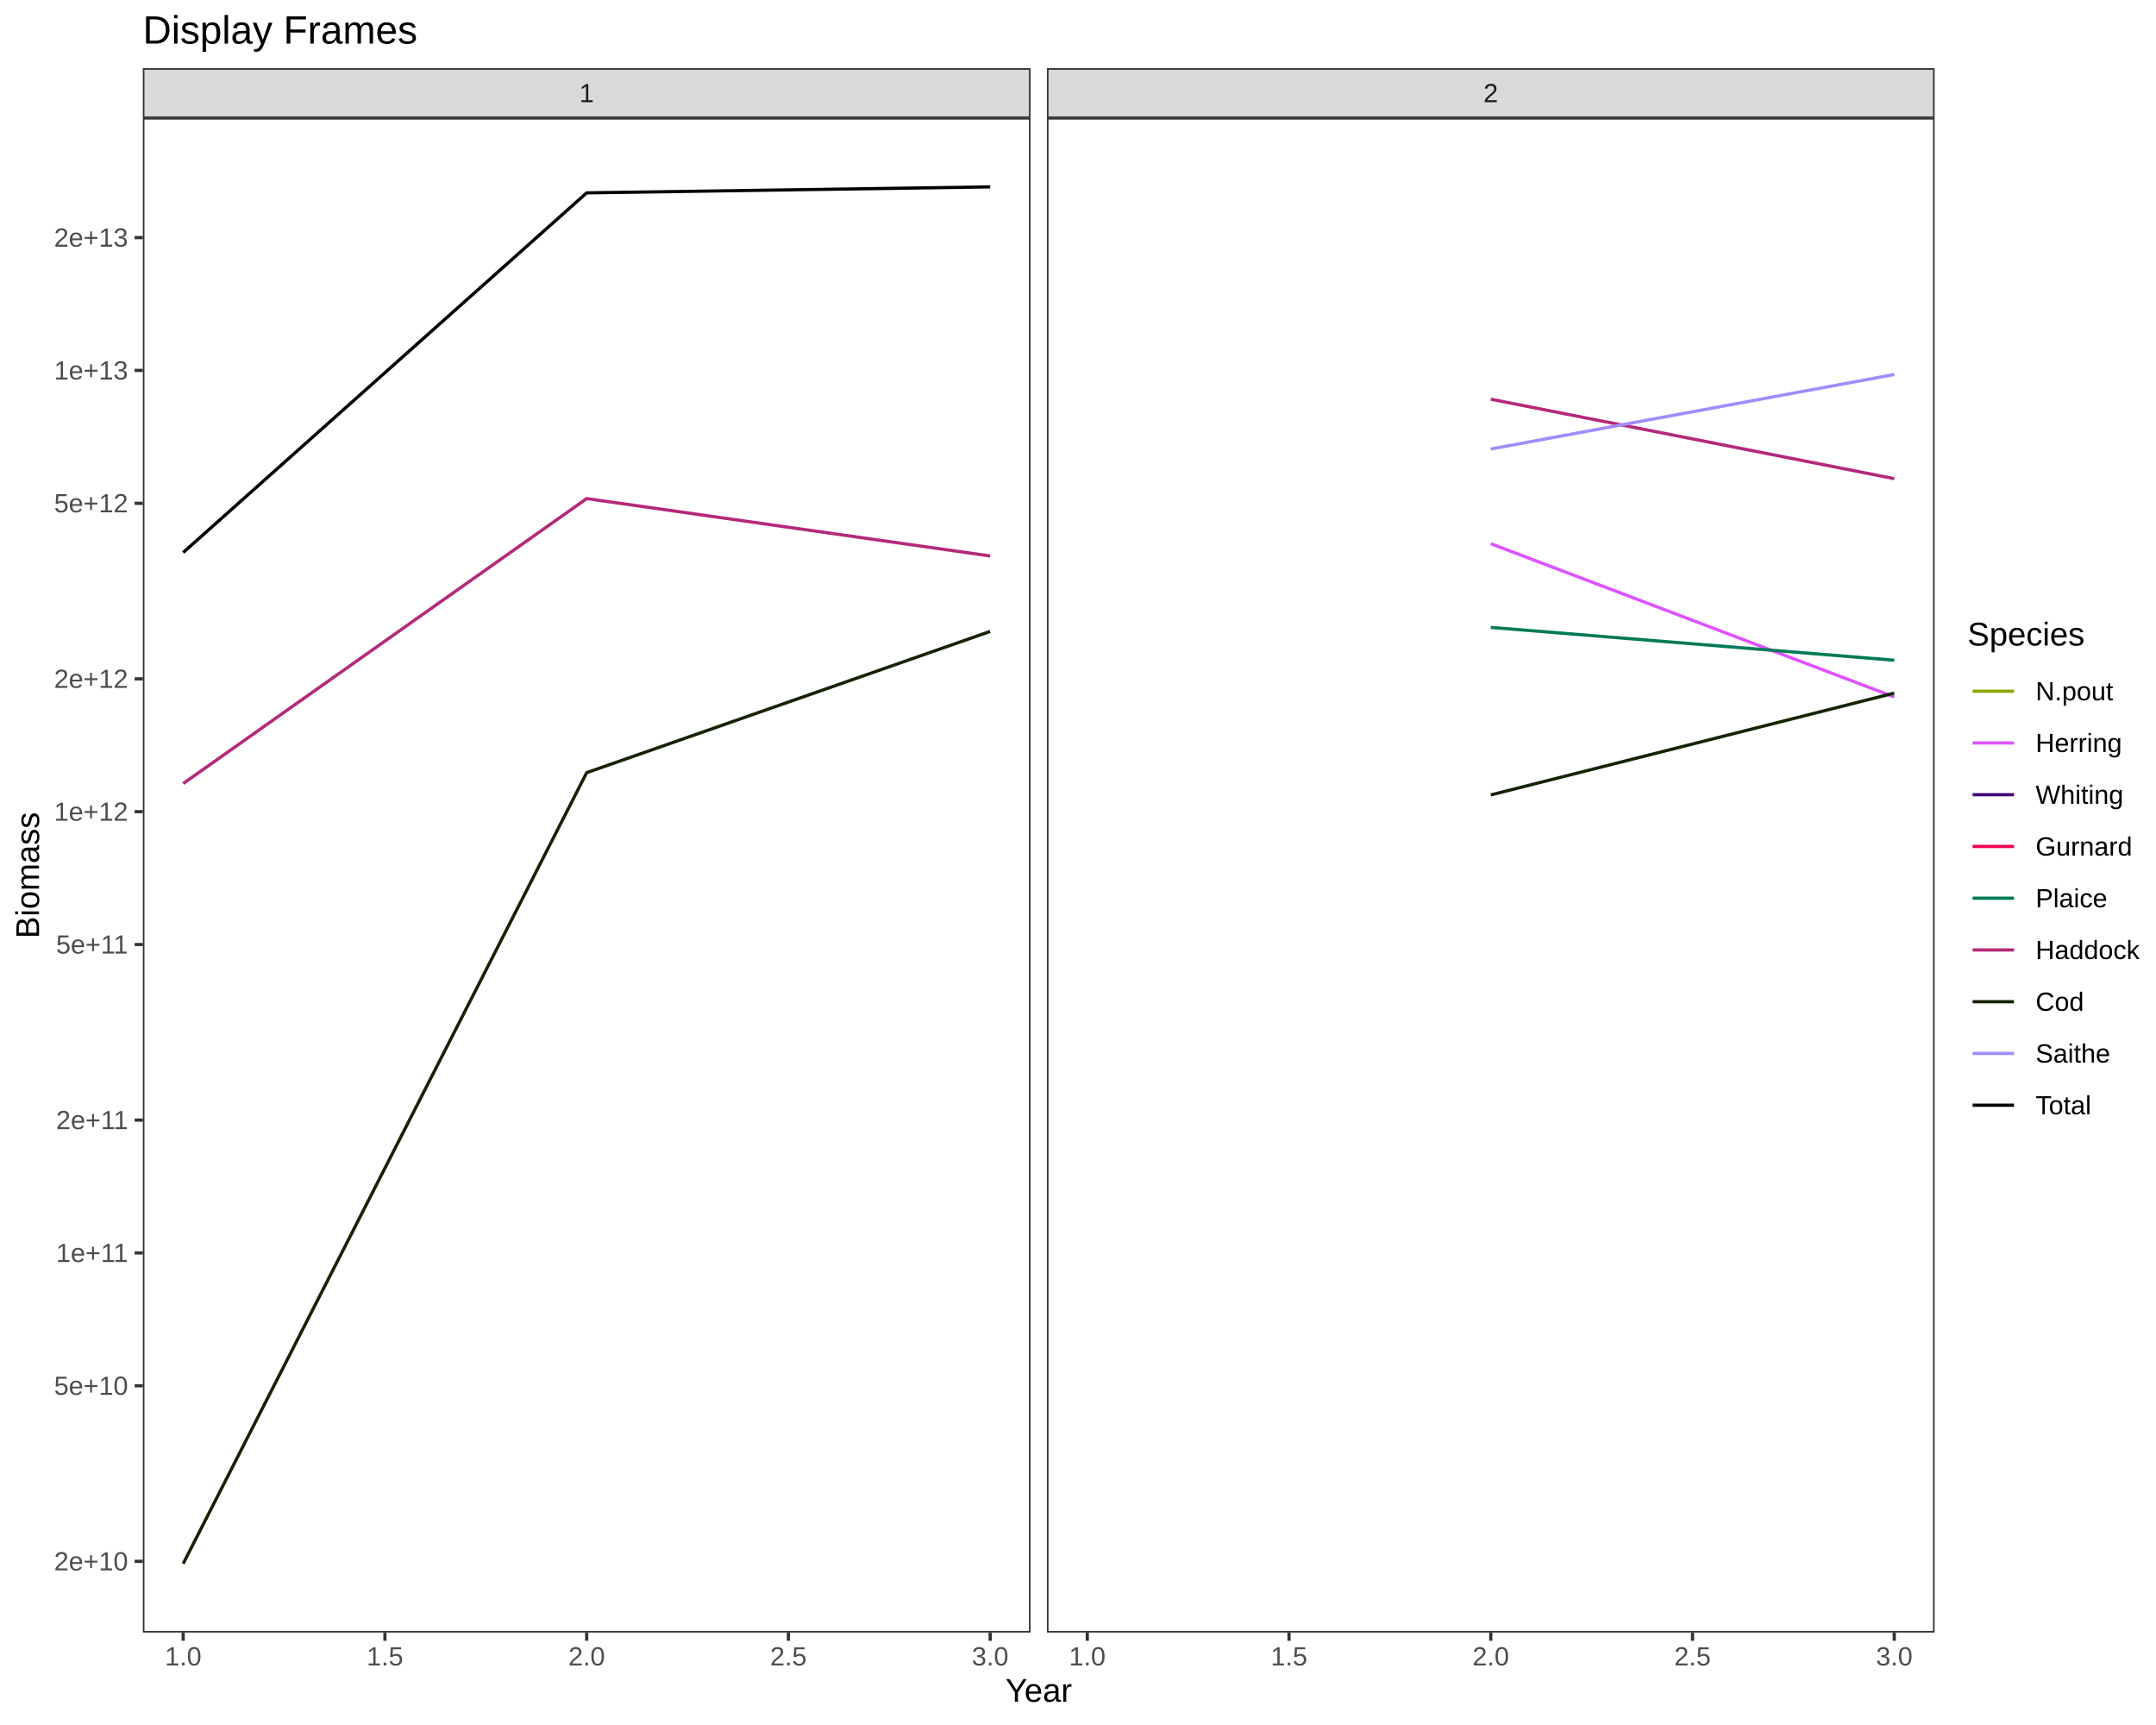
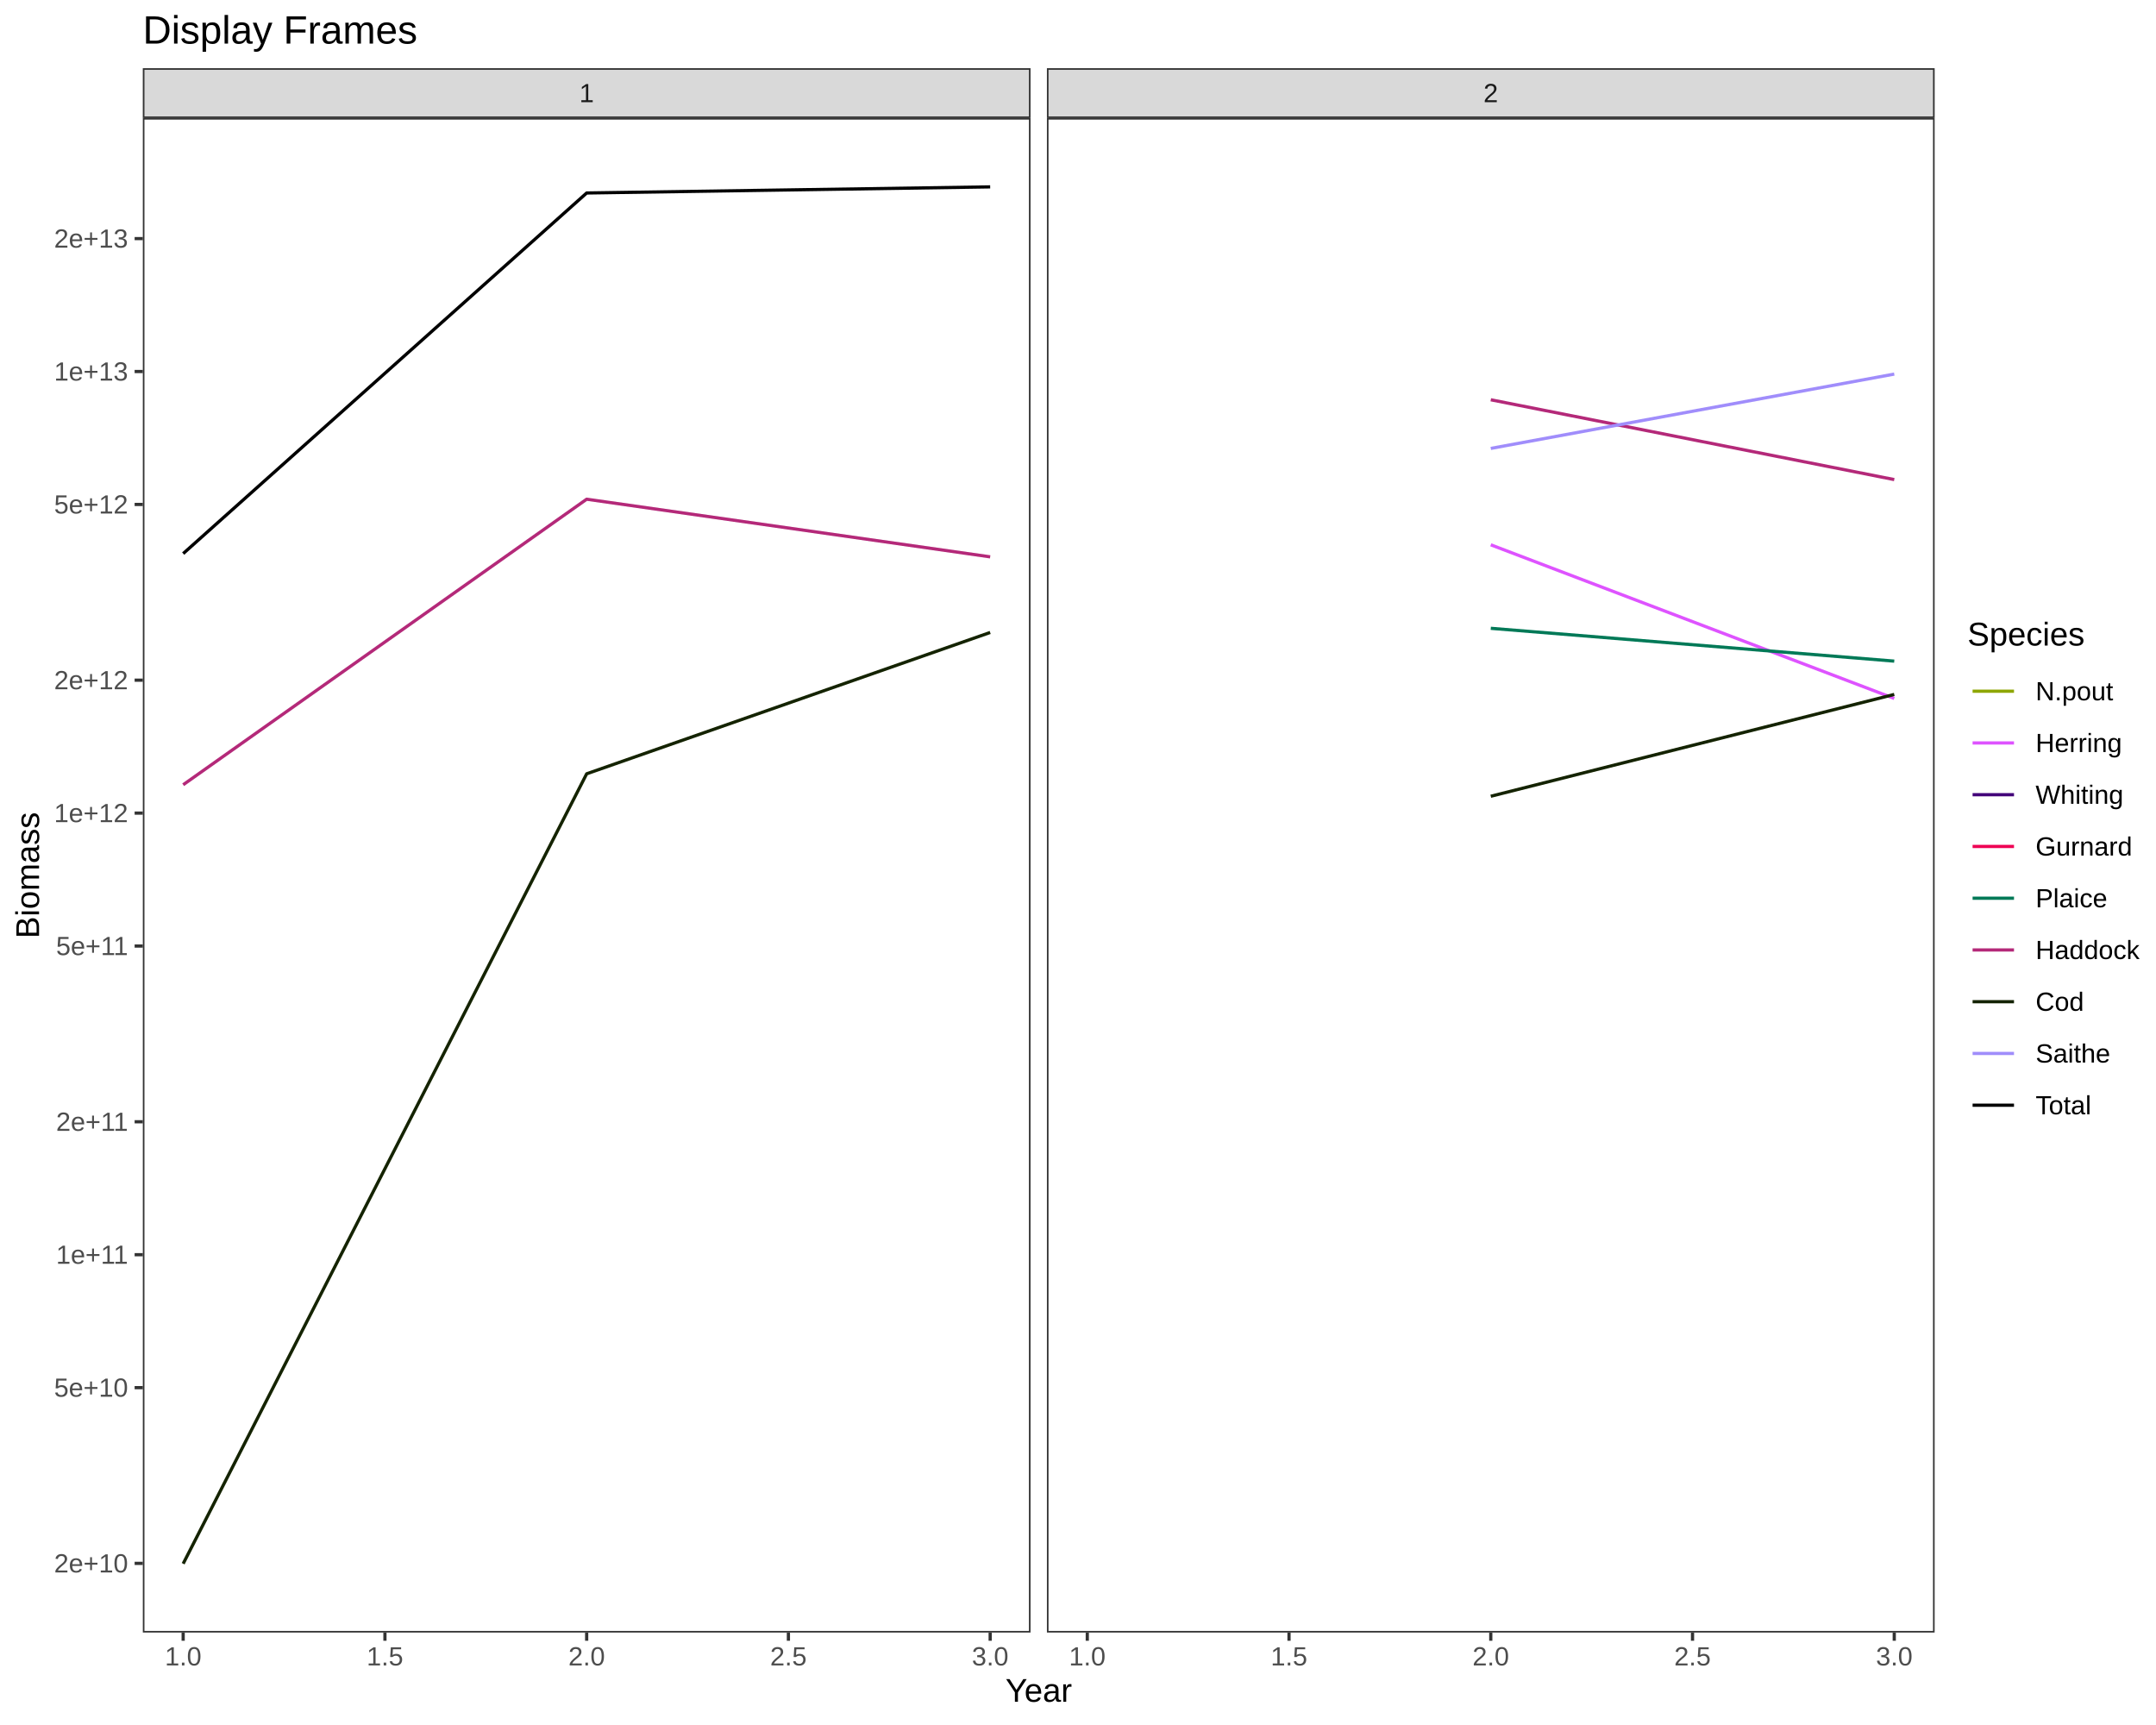
<svg xmlns="http://www.w3.org/2000/svg" viewBox="0 0 720.00 576.00">
  <defs>
    <style type="text/css">
    line, polyline, polygon, path, rect, circle {
      fill: none;
      stroke: #000000;
      stroke-linecap: round;
      stroke-linejoin: round;
      stroke-miterlimit: 10.00;
    }
  </style>
  </defs>
  <rect width="100%" height="100%" style="stroke: none; fill: #FFFFFF;" />
  <rect x="0.00" y="0.00" width="720.00" height="576.00" style="stroke-width: 1.07; stroke: #FFFFFF; fill: #FFFFFF;" />
  <defs>
    <clipPath id="cpNDcuNzB8MzQ0LjE0fDU0NS4xM3wzOS40MQ==">
      <rect x="47.70" y="39.41" width="296.45" height="505.72" />
    </clipPath>
  </defs>
  <rect x="47.70" y="39.41" width="296.45" height="505.72" style="stroke-width: 1.07; stroke: none; fill: #FFFFFF;" clip-path="url(#cpNDcuNzB8MzQ0LjE0fDU0NS4xM3wzOS40MQ==)" />
-   <polyline points="61.17,261.64 195.92,166.49 330.67,185.65 " style="stroke-width: 1.07; stroke: #B42979; stroke-linecap: butt;" clip-path="url(#cpNDcuNzB8MzQ0LjE0fDU0NS4xM3wzOS40MQ==)" />
-   <polyline points="61.17,522.14 195.92,258.00 330.67,210.84 " style="stroke-width: 1.07; stroke: #142300; stroke-linecap: butt;" clip-path="url(#cpNDcuNzB8MzQ0LjE0fDU0NS4xM3wzOS40MQ==)" />
-   <polyline points="61.17,184.50 195.92,64.40 330.67,62.40 " style="stroke-width: 1.07; stroke-linecap: butt;" clip-path="url(#cpNDcuNzB8MzQ0LjE0fDU0NS4xM3wzOS40MQ==)" />
+   <polyline points="61.17,262.04 195.92,166.69 330.67,185.94 " style="stroke-width: 1.07; stroke: #B42979; stroke-linecap: butt;" clip-path="url(#cpNDcuNzB8MzQ0LjE0fDU0NS4xM3wzOS40MQ==)" />
+   <polyline points="61.17,522.14 195.92,258.38 330.67,211.19 " style="stroke-width: 1.07; stroke: #142300; stroke-linecap: butt;" clip-path="url(#cpNDcuNzB8MzQ0LjE0fDU0NS4xM3wzOS40MQ==)" />
+   <polyline points="61.17,184.85 195.92,64.44 330.67,62.40 " style="stroke-width: 1.07; stroke-linecap: butt;" clip-path="url(#cpNDcuNzB8MzQ0LjE0fDU0NS4xM3wzOS40MQ==)" />
  <rect x="47.70" y="39.41" width="296.45" height="505.72" style="stroke-width: 1.07; stroke: #333333;" clip-path="url(#cpNDcuNzB8MzQ0LjE0fDU0NS4xM3wzOS40MQ==)" />
  <defs>
    <clipPath id="cpMC4wMHw3MjAuMDB8NTc2LjAwfDAuMDA=">
      <rect x="0.00" y="0.00" width="720.00" height="576.00" />
    </clipPath>
  </defs>
  <defs>
    <clipPath id="cpMzQ5LjYyfDY0Ni4wN3w1NDUuMTN8MzkuNDE=">
      <rect x="349.62" y="39.41" width="296.45" height="505.72" />
    </clipPath>
  </defs>
  <rect x="349.62" y="39.41" width="296.45" height="505.72" style="stroke-width: 1.07; stroke: none; fill: #FFFFFF;" clip-path="url(#cpMzQ5LjYyfDY0Ni4wN3w1NDUuMTN8MzkuNDE=)" />
-   <polyline points="497.85,181.55 632.59,232.73 " style="stroke-width: 1.07; stroke: #DE53FF; stroke-linecap: butt;" clip-path="url(#cpMzQ5LjYyfDY0Ni4wN3w1NDUuMTN8MzkuNDE=)" />
-   <polyline points="497.85,209.50 632.59,220.46 " style="stroke-width: 1.07; stroke: #007957; stroke-linecap: butt;" clip-path="url(#cpMzQ5LjYyfDY0Ni4wN3w1NDUuMTN8MzkuNDE=)" />
-   <polyline points="497.85,133.30 632.59,159.83 " style="stroke-width: 1.07; stroke: #B42979; stroke-linecap: butt;" clip-path="url(#cpMzQ5LjYyfDY0Ni4wN3w1NDUuMTN8MzkuNDE=)" />
-   <polyline points="497.85,265.43 632.59,231.43 " style="stroke-width: 1.07; stroke: #142300; stroke-linecap: butt;" clip-path="url(#cpMzQ5LjYyfDY0Ni4wN3w1NDUuMTN8MzkuNDE=)" />
-   <polyline points="497.85,149.93 632.59,125.05 " style="stroke-width: 1.07; stroke: #A08DFB; stroke-linecap: butt;" clip-path="url(#cpMzQ5LjYyfDY0Ni4wN3w1NDUuMTN8MzkuNDE=)" />
+   <polyline points="497.85,181.92 632.59,233.22 " style="stroke-width: 1.07; stroke: #DE53FF; stroke-linecap: butt;" clip-path="url(#cpMzQ5LjYyfDY0Ni4wN3w1NDUuMTN8MzkuNDE=)" />
+   <polyline points="497.85,209.80 632.59,220.76 " style="stroke-width: 1.07; stroke: #007957; stroke-linecap: butt;" clip-path="url(#cpMzQ5LjYyfDY0Ni4wN3w1NDUuMTN8MzkuNDE=)" />
+   <polyline points="497.85,133.49 632.59,160.14 " style="stroke-width: 1.07; stroke: #B42979; stroke-linecap: butt;" clip-path="url(#cpMzQ5LjYyfDY0Ni4wN3w1NDUuMTN8MzkuNDE=)" />
+   <polyline points="497.85,265.88 632.59,231.88 " style="stroke-width: 1.07; stroke: #142300; stroke-linecap: butt;" clip-path="url(#cpMzQ5LjYyfDY0Ni4wN3w1NDUuMTN8MzkuNDE=)" />
+   <polyline points="497.85,149.73 632.59,124.91 " style="stroke-width: 1.07; stroke: #A08DFB; stroke-linecap: butt;" clip-path="url(#cpMzQ5LjYyfDY0Ni4wN3w1NDUuMTN8MzkuNDE=)" />
  <rect x="349.62" y="39.41" width="296.45" height="505.72" style="stroke-width: 1.07; stroke: #333333;" clip-path="url(#cpMzQ5LjYyfDY0Ni4wN3w1NDUuMTN8MzkuNDE=)" />
  <defs>
    <clipPath id="cpMC4wMHw3MjAuMDB8NTc2LjAwfDAuMDA=">
      <rect x="0.00" y="0.00" width="720.00" height="576.00" />
    </clipPath>
  </defs>
  <defs>
    <clipPath id="cpNDcuNzB8MzQ0LjE0fDM5LjQxfDIyLjc3">
      <rect x="47.70" y="22.77" width="296.45" height="16.64" />
    </clipPath>
  </defs>
  <rect x="47.70" y="22.77" width="296.45" height="16.64" style="stroke-width: 1.07; stroke: #333333; fill: #D9D9D9;" clip-path="url(#cpNDcuNzB8MzQ0LjE0fDM5LjQxfDIyLjc3)" />
  <g clip-path="url(#cpNDcuNzB8MzQ0LjE0fDM5LjQxfDIyLjc3)">
    <text x="193.47" y="34.12" style="font-size: 8.80px; fill: #1A1A1A; font-family: Liberation Sans;" textLength="4.89px" lengthAdjust="spacingAndGlyphs">1</text>
  </g>
  <defs>
    <clipPath id="cpMC4wMHw3MjAuMDB8NTc2LjAwfDAuMDA=">
      <rect x="0.00" y="0.00" width="720.00" height="576.00" />
    </clipPath>
  </defs>
  <defs>
    <clipPath id="cpMzQ5LjYyfDY0Ni4wN3wzOS40MXwyMi43Nw==">
      <rect x="349.62" y="22.77" width="296.45" height="16.64" />
    </clipPath>
  </defs>
  <rect x="349.62" y="22.77" width="296.45" height="16.64" style="stroke-width: 1.07; stroke: #333333; fill: #D9D9D9;" clip-path="url(#cpMzQ5LjYyfDY0Ni4wN3wzOS40MXwyMi43Nw==)" />
  <g clip-path="url(#cpMzQ5LjYyfDY0Ni4wN3wzOS40MXwyMi43Nw==)">
    <text x="495.40" y="34.12" style="font-size: 8.80px; fill: #1A1A1A; font-family: Liberation Sans;" textLength="4.89px" lengthAdjust="spacingAndGlyphs">2</text>
  </g>
  <defs>
    <clipPath id="cpMC4wMHw3MjAuMDB8NTc2LjAwfDAuMDA=">
      <rect x="0.00" y="0.00" width="720.00" height="576.00" />
    </clipPath>
  </defs>
  <polyline points="61.17,547.87 61.17,545.13 " style="stroke-width: 1.07; stroke: #333333; stroke-linecap: butt;" clip-path="url(#cpMC4wMHw3MjAuMDB8NTc2LjAwfDAuMDA=)" />
  <polyline points="128.55,547.87 128.55,545.13 " style="stroke-width: 1.07; stroke: #333333; stroke-linecap: butt;" clip-path="url(#cpMC4wMHw3MjAuMDB8NTc2LjAwfDAuMDA=)" />
  <polyline points="195.92,547.87 195.92,545.13 " style="stroke-width: 1.07; stroke: #333333; stroke-linecap: butt;" clip-path="url(#cpMC4wMHw3MjAuMDB8NTc2LjAwfDAuMDA=)" />
  <polyline points="263.29,547.87 263.29,545.13 " style="stroke-width: 1.07; stroke: #333333; stroke-linecap: butt;" clip-path="url(#cpMC4wMHw3MjAuMDB8NTc2LjAwfDAuMDA=)" />
  <polyline points="330.67,547.87 330.67,545.13 " style="stroke-width: 1.07; stroke: #333333; stroke-linecap: butt;" clip-path="url(#cpMC4wMHw3MjAuMDB8NTc2LjAwfDAuMDA=)" />
  <g clip-path="url(#cpMC4wMHw3MjAuMDB8NTc2LjAwfDAuMDA=)">
    <text x="55.06" y="556.11" style="font-size: 8.80px; fill: #4D4D4D; font-family: Liberation Sans;" textLength="12.22px" lengthAdjust="spacingAndGlyphs">1.0</text>
  </g>
  <g clip-path="url(#cpMC4wMHw3MjAuMDB8NTc2LjAwfDAuMDA=)">
    <text x="122.44" y="556.11" style="font-size: 8.80px; fill: #4D4D4D; font-family: Liberation Sans;" textLength="12.22px" lengthAdjust="spacingAndGlyphs">1.5</text>
  </g>
  <g clip-path="url(#cpMC4wMHw3MjAuMDB8NTc2LjAwfDAuMDA=)">
    <text x="189.81" y="556.11" style="font-size: 8.80px; fill: #4D4D4D; font-family: Liberation Sans;" textLength="12.22px" lengthAdjust="spacingAndGlyphs">2.0</text>
  </g>
  <g clip-path="url(#cpMC4wMHw3MjAuMDB8NTc2LjAwfDAuMDA=)">
    <text x="257.18" y="556.11" style="font-size: 8.80px; fill: #4D4D4D; font-family: Liberation Sans;" textLength="12.22px" lengthAdjust="spacingAndGlyphs">2.5</text>
  </g>
  <g clip-path="url(#cpMC4wMHw3MjAuMDB8NTc2LjAwfDAuMDA=)">
    <text x="324.56" y="556.11" style="font-size: 8.80px; fill: #4D4D4D; font-family: Liberation Sans;" textLength="12.22px" lengthAdjust="spacingAndGlyphs">3.0</text>
  </g>
  <polyline points="363.10,547.87 363.10,545.13 " style="stroke-width: 1.07; stroke: #333333; stroke-linecap: butt;" clip-path="url(#cpMC4wMHw3MjAuMDB8NTc2LjAwfDAuMDA=)" />
  <polyline points="430.47,547.87 430.47,545.13 " style="stroke-width: 1.07; stroke: #333333; stroke-linecap: butt;" clip-path="url(#cpMC4wMHw3MjAuMDB8NTc2LjAwfDAuMDA=)" />
  <polyline points="497.85,547.87 497.85,545.13 " style="stroke-width: 1.07; stroke: #333333; stroke-linecap: butt;" clip-path="url(#cpMC4wMHw3MjAuMDB8NTc2LjAwfDAuMDA=)" />
  <polyline points="565.22,547.87 565.22,545.13 " style="stroke-width: 1.07; stroke: #333333; stroke-linecap: butt;" clip-path="url(#cpMC4wMHw3MjAuMDB8NTc2LjAwfDAuMDA=)" />
  <polyline points="632.59,547.87 632.59,545.13 " style="stroke-width: 1.07; stroke: #333333; stroke-linecap: butt;" clip-path="url(#cpMC4wMHw3MjAuMDB8NTc2LjAwfDAuMDA=)" />
  <g clip-path="url(#cpMC4wMHw3MjAuMDB8NTc2LjAwfDAuMDA=)">
    <text x="356.99" y="556.11" style="font-size: 8.80px; fill: #4D4D4D; font-family: Liberation Sans;" textLength="12.22px" lengthAdjust="spacingAndGlyphs">1.0</text>
  </g>
  <g clip-path="url(#cpMC4wMHw3MjAuMDB8NTc2LjAwfDAuMDA=)">
    <text x="424.36" y="556.11" style="font-size: 8.80px; fill: #4D4D4D; font-family: Liberation Sans;" textLength="12.22px" lengthAdjust="spacingAndGlyphs">1.5</text>
  </g>
  <g clip-path="url(#cpMC4wMHw3MjAuMDB8NTc2LjAwfDAuMDA=)">
    <text x="491.74" y="556.11" style="font-size: 8.80px; fill: #4D4D4D; font-family: Liberation Sans;" textLength="12.22px" lengthAdjust="spacingAndGlyphs">2.0</text>
  </g>
  <g clip-path="url(#cpMC4wMHw3MjAuMDB8NTc2LjAwfDAuMDA=)">
    <text x="559.11" y="556.11" style="font-size: 8.80px; fill: #4D4D4D; font-family: Liberation Sans;" textLength="12.22px" lengthAdjust="spacingAndGlyphs">2.5</text>
  </g>
  <g clip-path="url(#cpMC4wMHw3MjAuMDB8NTc2LjAwfDAuMDA=)">
    <text x="626.48" y="556.11" style="font-size: 8.80px; fill: #4D4D4D; font-family: Liberation Sans;" textLength="12.22px" lengthAdjust="spacingAndGlyphs">3.0</text>
  </g>
  <g clip-path="url(#cpMC4wMHw3MjAuMDB8NTc2LjAwfDAuMDA=)">
-     <text x="18.06" y="524.38" style="font-size: 8.80px; fill: #4D4D4D; font-family: Liberation Sans;" textLength="24.70px" lengthAdjust="spacingAndGlyphs">2e+10</text>
-   </g>
-   <g clip-path="url(#cpMC4wMHw3MjAuMDB8NTc2LjAwfDAuMDA=)">
-     <text x="18.06" y="465.75" style="font-size: 8.80px; fill: #4D4D4D; font-family: Liberation Sans;" textLength="24.70px" lengthAdjust="spacingAndGlyphs">5e+10</text>
-   </g>
-   <g clip-path="url(#cpMC4wMHw3MjAuMDB8NTc2LjAwfDAuMDA=)">
-     <text x="18.72" y="421.40" style="font-size: 8.80px; fill: #4D4D4D; font-family: Liberation Sans;" textLength="24.05px" lengthAdjust="spacingAndGlyphs">1e+11</text>
-   </g>
-   <g clip-path="url(#cpMC4wMHw3MjAuMDB8NTc2LjAwfDAuMDA=)">
-     <text x="18.72" y="377.04" style="font-size: 8.80px; fill: #4D4D4D; font-family: Liberation Sans;" textLength="24.05px" lengthAdjust="spacingAndGlyphs">2e+11</text>
-   </g>
-   <g clip-path="url(#cpMC4wMHw3MjAuMDB8NTc2LjAwfDAuMDA=)">
-     <text x="18.72" y="318.41" style="font-size: 8.80px; fill: #4D4D4D; font-family: Liberation Sans;" textLength="24.05px" lengthAdjust="spacingAndGlyphs">5e+11</text>
-   </g>
-   <g clip-path="url(#cpMC4wMHw3MjAuMDB8NTc2LjAwfDAuMDA=)">
-     <text x="18.06" y="274.06" style="font-size: 8.80px; fill: #4D4D4D; font-family: Liberation Sans;" textLength="24.70px" lengthAdjust="spacingAndGlyphs">1e+12</text>
-   </g>
-   <g clip-path="url(#cpMC4wMHw3MjAuMDB8NTc2LjAwfDAuMDA=)">
-     <text x="18.06" y="229.70" style="font-size: 8.80px; fill: #4D4D4D; font-family: Liberation Sans;" textLength="24.70px" lengthAdjust="spacingAndGlyphs">2e+12</text>
-   </g>
-   <g clip-path="url(#cpMC4wMHw3MjAuMDB8NTc2LjAwfDAuMDA=)">
-     <text x="18.06" y="171.07" style="font-size: 8.80px; fill: #4D4D4D; font-family: Liberation Sans;" textLength="24.70px" lengthAdjust="spacingAndGlyphs">5e+12</text>
-   </g>
-   <g clip-path="url(#cpMC4wMHw3MjAuMDB8NTc2LjAwfDAuMDA=)">
-     <text x="18.06" y="126.72" style="font-size: 8.80px; fill: #4D4D4D; font-family: Liberation Sans;" textLength="24.70px" lengthAdjust="spacingAndGlyphs">1e+13</text>
-   </g>
-   <g clip-path="url(#cpMC4wMHw3MjAuMDB8NTc2LjAwfDAuMDA=)">
-     <text x="18.06" y="82.36" style="font-size: 8.80px; fill: #4D4D4D; font-family: Liberation Sans;" textLength="24.70px" lengthAdjust="spacingAndGlyphs">2e+13</text>
-   </g>
-   <polyline points="44.96,521.36 47.70,521.36 " style="stroke-width: 1.07; stroke: #333333; stroke-linecap: butt;" clip-path="url(#cpMC4wMHw3MjAuMDB8NTc2LjAwfDAuMDA=)" />
-   <polyline points="44.96,462.73 47.70,462.73 " style="stroke-width: 1.07; stroke: #333333; stroke-linecap: butt;" clip-path="url(#cpMC4wMHw3MjAuMDB8NTc2LjAwfDAuMDA=)" />
-   <polyline points="44.96,418.37 47.70,418.37 " style="stroke-width: 1.07; stroke: #333333; stroke-linecap: butt;" clip-path="url(#cpMC4wMHw3MjAuMDB8NTc2LjAwfDAuMDA=)" />
-   <polyline points="44.96,374.02 47.70,374.02 " style="stroke-width: 1.07; stroke: #333333; stroke-linecap: butt;" clip-path="url(#cpMC4wMHw3MjAuMDB8NTc2LjAwfDAuMDA=)" />
-   <polyline points="44.96,315.39 47.70,315.39 " style="stroke-width: 1.07; stroke: #333333; stroke-linecap: butt;" clip-path="url(#cpMC4wMHw3MjAuMDB8NTc2LjAwfDAuMDA=)" />
-   <polyline points="44.96,271.03 47.70,271.03 " style="stroke-width: 1.07; stroke: #333333; stroke-linecap: butt;" clip-path="url(#cpMC4wMHw3MjAuMDB8NTc2LjAwfDAuMDA=)" />
-   <polyline points="44.96,226.68 47.70,226.68 " style="stroke-width: 1.07; stroke: #333333; stroke-linecap: butt;" clip-path="url(#cpMC4wMHw3MjAuMDB8NTc2LjAwfDAuMDA=)" />
-   <polyline points="44.96,168.05 47.70,168.05 " style="stroke-width: 1.07; stroke: #333333; stroke-linecap: butt;" clip-path="url(#cpMC4wMHw3MjAuMDB8NTc2LjAwfDAuMDA=)" />
-   <polyline points="44.96,123.69 47.70,123.69 " style="stroke-width: 1.07; stroke: #333333; stroke-linecap: butt;" clip-path="url(#cpMC4wMHw3MjAuMDB8NTc2LjAwfDAuMDA=)" />
-   <polyline points="44.96,79.34 47.70,79.34 " style="stroke-width: 1.07; stroke: #333333; stroke-linecap: butt;" clip-path="url(#cpMC4wMHw3MjAuMDB8NTc2LjAwfDAuMDA=)" />
+     <text x="18.06" y="525.06" style="font-size: 8.80px; fill: #4D4D4D; font-family: Liberation Sans;" textLength="24.70px" lengthAdjust="spacingAndGlyphs">2e+10</text>
+   </g>
+   <g clip-path="url(#cpMC4wMHw3MjAuMDB8NTc2LjAwfDAuMDA=)">
+     <text x="18.06" y="466.38" style="font-size: 8.80px; fill: #4D4D4D; font-family: Liberation Sans;" textLength="24.70px" lengthAdjust="spacingAndGlyphs">5e+10</text>
+   </g>
+   <g clip-path="url(#cpMC4wMHw3MjAuMDB8NTc2LjAwfDAuMDA=)">
+     <text x="18.72" y="421.99" style="font-size: 8.80px; fill: #4D4D4D; font-family: Liberation Sans;" textLength="24.05px" lengthAdjust="spacingAndGlyphs">1e+11</text>
+   </g>
+   <g clip-path="url(#cpMC4wMHw3MjAuMDB8NTc2LjAwfDAuMDA=)">
+     <text x="18.72" y="377.60" style="font-size: 8.80px; fill: #4D4D4D; font-family: Liberation Sans;" textLength="24.05px" lengthAdjust="spacingAndGlyphs">2e+11</text>
+   </g>
+   <g clip-path="url(#cpMC4wMHw3MjAuMDB8NTc2LjAwfDAuMDA=)">
+     <text x="18.72" y="318.92" style="font-size: 8.80px; fill: #4D4D4D; font-family: Liberation Sans;" textLength="24.05px" lengthAdjust="spacingAndGlyphs">5e+11</text>
+   </g>
+   <g clip-path="url(#cpMC4wMHw3MjAuMDB8NTc2LjAwfDAuMDA=)">
+     <text x="18.06" y="274.53" style="font-size: 8.80px; fill: #4D4D4D; font-family: Liberation Sans;" textLength="24.70px" lengthAdjust="spacingAndGlyphs">1e+12</text>
+   </g>
+   <g clip-path="url(#cpMC4wMHw3MjAuMDB8NTc2LjAwfDAuMDA=)">
+     <text x="18.06" y="230.15" style="font-size: 8.80px; fill: #4D4D4D; font-family: Liberation Sans;" textLength="24.70px" lengthAdjust="spacingAndGlyphs">2e+12</text>
+   </g>
+   <g clip-path="url(#cpMC4wMHw3MjAuMDB8NTc2LjAwfDAuMDA=)">
+     <text x="18.06" y="171.47" style="font-size: 8.80px; fill: #4D4D4D; font-family: Liberation Sans;" textLength="24.70px" lengthAdjust="spacingAndGlyphs">5e+12</text>
+   </g>
+   <g clip-path="url(#cpMC4wMHw3MjAuMDB8NTc2LjAwfDAuMDA=)">
+     <text x="18.06" y="127.08" style="font-size: 8.80px; fill: #4D4D4D; font-family: Liberation Sans;" textLength="24.70px" lengthAdjust="spacingAndGlyphs">1e+13</text>
+   </g>
+   <g clip-path="url(#cpMC4wMHw3MjAuMDB8NTc2LjAwfDAuMDA=)">
+     <text x="18.06" y="82.69" style="font-size: 8.80px; fill: #4D4D4D; font-family: Liberation Sans;" textLength="24.70px" lengthAdjust="spacingAndGlyphs">2e+13</text>
+   </g>
+   <polyline points="44.96,522.03 47.70,522.03 " style="stroke-width: 1.07; stroke: #333333; stroke-linecap: butt;" clip-path="url(#cpMC4wMHw3MjAuMDB8NTc2LjAwfDAuMDA=)" />
+   <polyline points="44.96,463.36 47.70,463.36 " style="stroke-width: 1.07; stroke: #333333; stroke-linecap: butt;" clip-path="url(#cpMC4wMHw3MjAuMDB8NTc2LjAwfDAuMDA=)" />
+   <polyline points="44.96,418.97 47.70,418.97 " style="stroke-width: 1.07; stroke: #333333; stroke-linecap: butt;" clip-path="url(#cpMC4wMHw3MjAuMDB8NTc2LjAwfDAuMDA=)" />
+   <polyline points="44.96,374.58 47.70,374.58 " style="stroke-width: 1.07; stroke: #333333; stroke-linecap: butt;" clip-path="url(#cpMC4wMHw3MjAuMDB8NTc2LjAwfDAuMDA=)" />
+   <polyline points="44.96,315.90 47.70,315.90 " style="stroke-width: 1.07; stroke: #333333; stroke-linecap: butt;" clip-path="url(#cpMC4wMHw3MjAuMDB8NTc2LjAwfDAuMDA=)" />
+   <polyline points="44.96,271.51 47.70,271.51 " style="stroke-width: 1.07; stroke: #333333; stroke-linecap: butt;" clip-path="url(#cpMC4wMHw3MjAuMDB8NTc2LjAwfDAuMDA=)" />
+   <polyline points="44.96,227.12 47.70,227.12 " style="stroke-width: 1.07; stroke: #333333; stroke-linecap: butt;" clip-path="url(#cpMC4wMHw3MjAuMDB8NTc2LjAwfDAuMDA=)" />
+   <polyline points="44.96,168.44 47.70,168.44 " style="stroke-width: 1.07; stroke: #333333; stroke-linecap: butt;" clip-path="url(#cpMC4wMHw3MjAuMDB8NTc2LjAwfDAuMDA=)" />
+   <polyline points="44.96,124.05 47.70,124.05 " style="stroke-width: 1.07; stroke: #333333; stroke-linecap: butt;" clip-path="url(#cpMC4wMHw3MjAuMDB8NTc2LjAwfDAuMDA=)" />
+   <polyline points="44.96,79.67 47.70,79.67 " style="stroke-width: 1.07; stroke: #333333; stroke-linecap: butt;" clip-path="url(#cpMC4wMHw3MjAuMDB8NTc2LjAwfDAuMDA=)" />
  <g clip-path="url(#cpMC4wMHw3MjAuMDB8NTc2LjAwfDAuMDA=)">
    <text x="335.77" y="568.24" style="font-size: 11.00px; font-family: Liberation Sans;" textLength="22.23px" lengthAdjust="spacingAndGlyphs">Year</text>
  </g>
  <g clip-path="url(#cpMC4wMHw3MjAuMDB8NTc2LjAwfDAuMDA=)">
    <text transform="translate(13.04,313.37) rotate(-90)" style="font-size: 11.00px; font-family: Liberation Sans;" textLength="42.19px" lengthAdjust="spacingAndGlyphs">Biomass</text>
  </g>
  <rect x="657.03" y="206.85" width="57.49" height="170.84" style="stroke-width: 1.07; stroke: none; fill: #FFFFFF;" clip-path="url(#cpMC4wMHw3MjAuMDB8NTc2LjAwfDAuMDA=)" />
  <g clip-path="url(#cpMC4wMHw3MjAuMDB8NTc2LjAwfDAuMDA=)">
    <text x="657.03" y="215.55" style="font-size: 11.00px; font-family: Liberation Sans;" textLength="39.16px" lengthAdjust="spacingAndGlyphs">Species</text>
  </g>
  <rect x="657.03" y="222.17" width="17.28" height="17.28" style="stroke-width: 1.07; stroke: none; fill: #FFFFFF;" clip-path="url(#cpMC4wMHw3MjAuMDB8NTc2LjAwfDAuMDA=)" />
  <line x1="658.75" y1="230.81" x2="672.58" y2="230.81" style="stroke-width: 1.07; stroke: #8DA600; stroke-linecap: butt;" clip-path="url(#cpMC4wMHw3MjAuMDB8NTc2LjAwfDAuMDA=)" />
  <rect x="657.03" y="239.45" width="17.28" height="17.28" style="stroke-width: 1.07; stroke: none; fill: #FFFFFF;" clip-path="url(#cpMC4wMHw3MjAuMDB8NTc2LjAwfDAuMDA=)" />
  <line x1="658.75" y1="248.09" x2="672.58" y2="248.09" style="stroke-width: 1.07; stroke: #DE53FF; stroke-linecap: butt;" clip-path="url(#cpMC4wMHw3MjAuMDB8NTc2LjAwfDAuMDA=)" />
  <rect x="657.03" y="256.73" width="17.28" height="17.28" style="stroke-width: 1.07; stroke: none; fill: #FFFFFF;" clip-path="url(#cpMC4wMHw3MjAuMDB8NTc2LjAwfDAuMDA=)" />
  <line x1="658.75" y1="265.37" x2="672.58" y2="265.37" style="stroke-width: 1.07; stroke: #430079; stroke-linecap: butt;" clip-path="url(#cpMC4wMHw3MjAuMDB8NTc2LjAwfDAuMDA=)" />
  <rect x="657.03" y="274.01" width="17.28" height="17.28" style="stroke-width: 1.07; stroke: none; fill: #FFFFFF;" clip-path="url(#cpMC4wMHw3MjAuMDB8NTc2LjAwfDAuMDA=)" />
  <line x1="658.75" y1="282.65" x2="672.58" y2="282.65" style="stroke-width: 1.07; stroke: #EE0053; stroke-linecap: butt;" clip-path="url(#cpMC4wMHw3MjAuMDB8NTc2LjAwfDAuMDA=)" />
  <rect x="657.03" y="291.29" width="17.28" height="17.28" style="stroke-width: 1.07; stroke: none; fill: #FFFFFF;" clip-path="url(#cpMC4wMHw3MjAuMDB8NTc2LjAwfDAuMDA=)" />
  <line x1="658.75" y1="299.93" x2="672.58" y2="299.93" style="stroke-width: 1.07; stroke: #007957; stroke-linecap: butt;" clip-path="url(#cpMC4wMHw3MjAuMDB8NTc2LjAwfDAuMDA=)" />
  <rect x="657.03" y="308.57" width="17.28" height="17.28" style="stroke-width: 1.07; stroke: none; fill: #FFFFFF;" clip-path="url(#cpMC4wMHw3MjAuMDB8NTc2LjAwfDAuMDA=)" />
  <line x1="658.75" y1="317.21" x2="672.58" y2="317.21" style="stroke-width: 1.07; stroke: #B42979; stroke-linecap: butt;" clip-path="url(#cpMC4wMHw3MjAuMDB8NTc2LjAwfDAuMDA=)" />
  <rect x="657.03" y="325.85" width="17.28" height="17.28" style="stroke-width: 1.07; stroke: none; fill: #FFFFFF;" clip-path="url(#cpMC4wMHw3MjAuMDB8NTc2LjAwfDAuMDA=)" />
  <line x1="658.75" y1="334.49" x2="672.58" y2="334.49" style="stroke-width: 1.07; stroke: #142300; stroke-linecap: butt;" clip-path="url(#cpMC4wMHw3MjAuMDB8NTc2LjAwfDAuMDA=)" />
  <rect x="657.03" y="343.13" width="17.28" height="17.28" style="stroke-width: 1.07; stroke: none; fill: #FFFFFF;" clip-path="url(#cpMC4wMHw3MjAuMDB8NTc2LjAwfDAuMDA=)" />
  <line x1="658.75" y1="351.77" x2="672.58" y2="351.77" style="stroke-width: 1.07; stroke: #A08DFB; stroke-linecap: butt;" clip-path="url(#cpMC4wMHw3MjAuMDB8NTc2LjAwfDAuMDA=)" />
  <rect x="657.03" y="360.41" width="17.28" height="17.28" style="stroke-width: 1.07; stroke: none; fill: #FFFFFF;" clip-path="url(#cpMC4wMHw3MjAuMDB8NTc2LjAwfDAuMDA=)" />
  <line x1="658.75" y1="369.05" x2="672.58" y2="369.05" style="stroke-width: 1.07; stroke-linecap: butt;" clip-path="url(#cpMC4wMHw3MjAuMDB8NTc2LjAwfDAuMDA=)" />
  <g clip-path="url(#cpMC4wMHw3MjAuMDB8NTc2LjAwfDAuMDA=)">
    <text x="679.79" y="233.84" style="font-size: 8.80px; font-family: Liberation Sans;" textLength="25.91px" lengthAdjust="spacingAndGlyphs">N.pout</text>
  </g>
  <g clip-path="url(#cpMC4wMHw3MjAuMDB8NTc2LjAwfDAuMDA=)">
    <text x="679.79" y="251.12" style="font-size: 8.80px; font-family: Liberation Sans;" textLength="28.83px" lengthAdjust="spacingAndGlyphs">Herring</text>
  </g>
  <g clip-path="url(#cpMC4wMHw3MjAuMDB8NTc2LjAwfDAuMDA=)">
    <text x="679.79" y="268.40" style="font-size: 8.80px; font-family: Liberation Sans;" textLength="29.31px" lengthAdjust="spacingAndGlyphs">Whiting</text>
  </g>
  <g clip-path="url(#cpMC4wMHw3MjAuMDB8NTc2LjAwfDAuMDA=)">
    <text x="679.79" y="285.68" style="font-size: 8.80px; font-family: Liberation Sans;" textLength="32.25px" lengthAdjust="spacingAndGlyphs">Gurnard</text>
  </g>
  <g clip-path="url(#cpMC4wMHw3MjAuMDB8NTc2LjAwfDAuMDA=)">
    <text x="679.79" y="302.96" style="font-size: 8.80px; font-family: Liberation Sans;" textLength="23.97px" lengthAdjust="spacingAndGlyphs">Plaice</text>
  </g>
  <g clip-path="url(#cpMC4wMHw3MjAuMDB8NTc2LjAwfDAuMDA=)">
    <text x="679.79" y="320.24" style="font-size: 8.80px; font-family: Liberation Sans;" textLength="34.73px" lengthAdjust="spacingAndGlyphs">Haddock</text>
  </g>
  <g clip-path="url(#cpMC4wMHw3MjAuMDB8NTc2LjAwfDAuMDA=)">
    <text x="679.79" y="337.52" style="font-size: 8.80px; font-family: Liberation Sans;" textLength="16.14px" lengthAdjust="spacingAndGlyphs">Cod</text>
  </g>
  <g clip-path="url(#cpMC4wMHw3MjAuMDB8NTc2LjAwfDAuMDA=)">
    <text x="679.79" y="354.80" style="font-size: 8.80px; font-family: Liberation Sans;" textLength="24.94px" lengthAdjust="spacingAndGlyphs">Saithe</text>
  </g>
  <g clip-path="url(#cpMC4wMHw3MjAuMDB8NTc2LjAwfDAuMDA=)">
    <text x="679.79" y="372.08" style="font-size: 8.80px; font-family: Liberation Sans;" textLength="18.58px" lengthAdjust="spacingAndGlyphs">Total</text>
  </g>
  <g clip-path="url(#cpMC4wMHw3MjAuMDB8NTc2LjAwfDAuMDA=)">
    <text x="47.70" y="14.56" style="font-size: 13.20px; font-family: Liberation Sans;" textLength="91.59px" lengthAdjust="spacingAndGlyphs">Display Frames</text>
  </g>
</svg>
